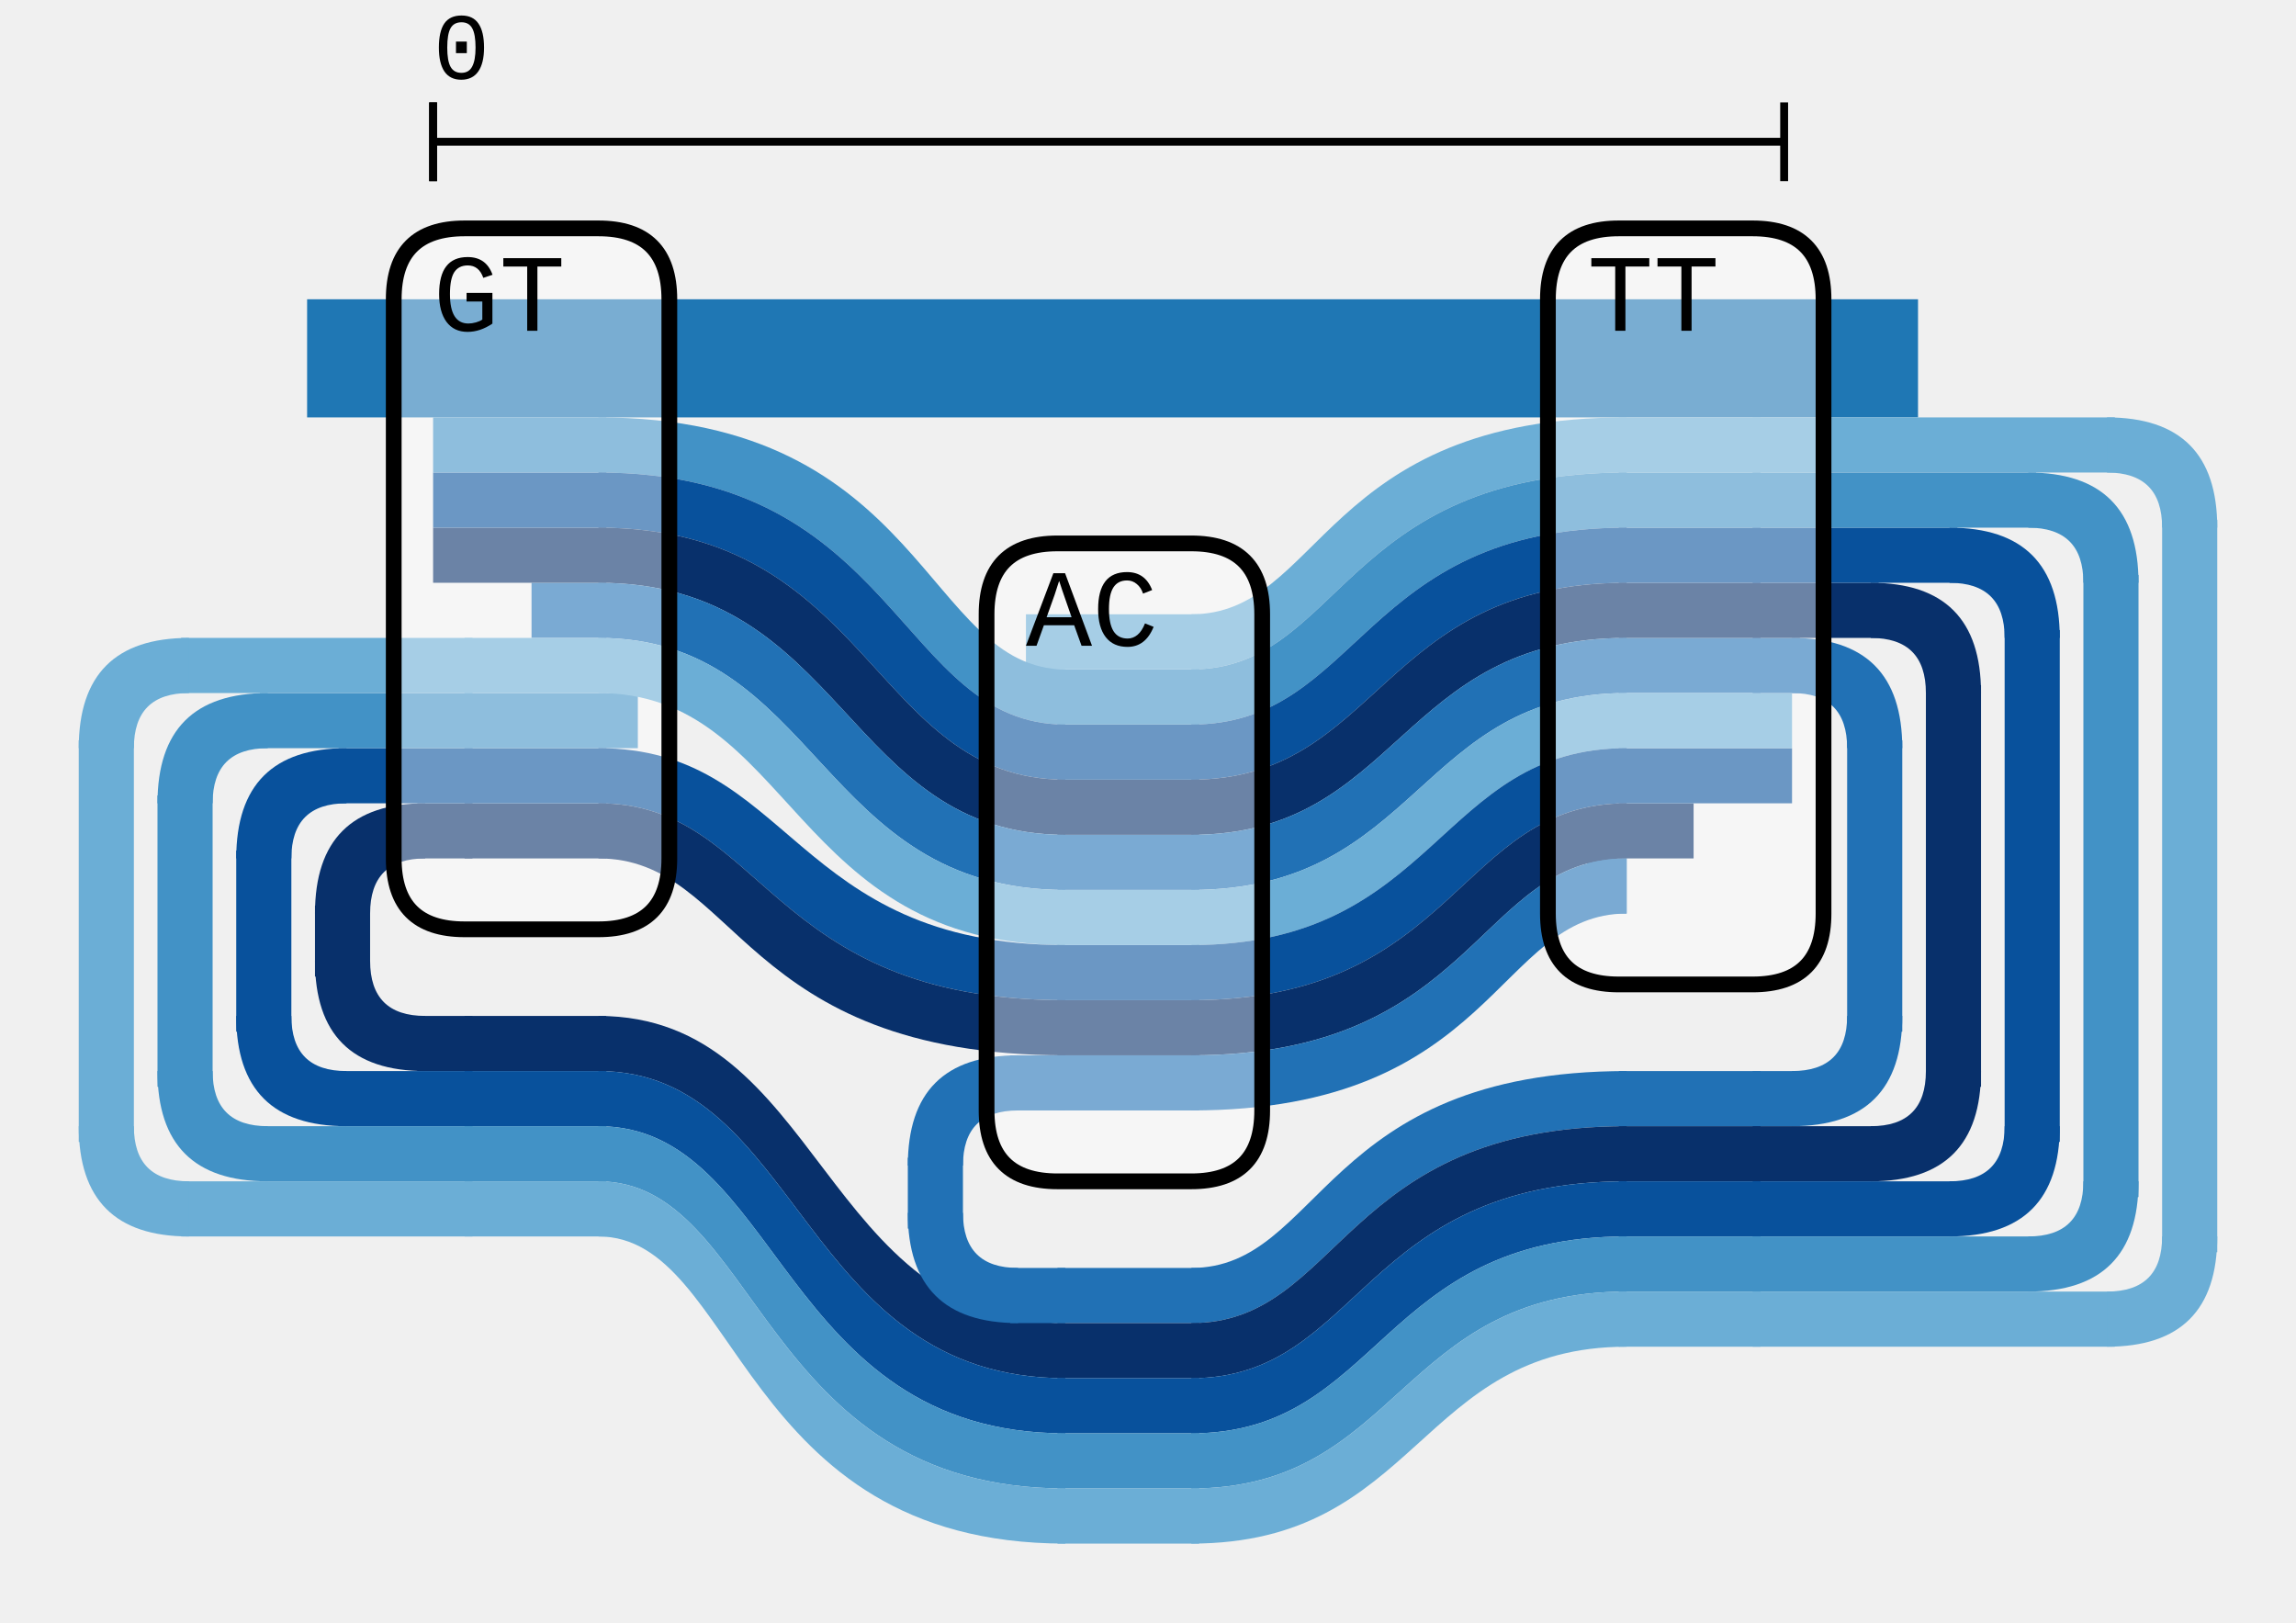
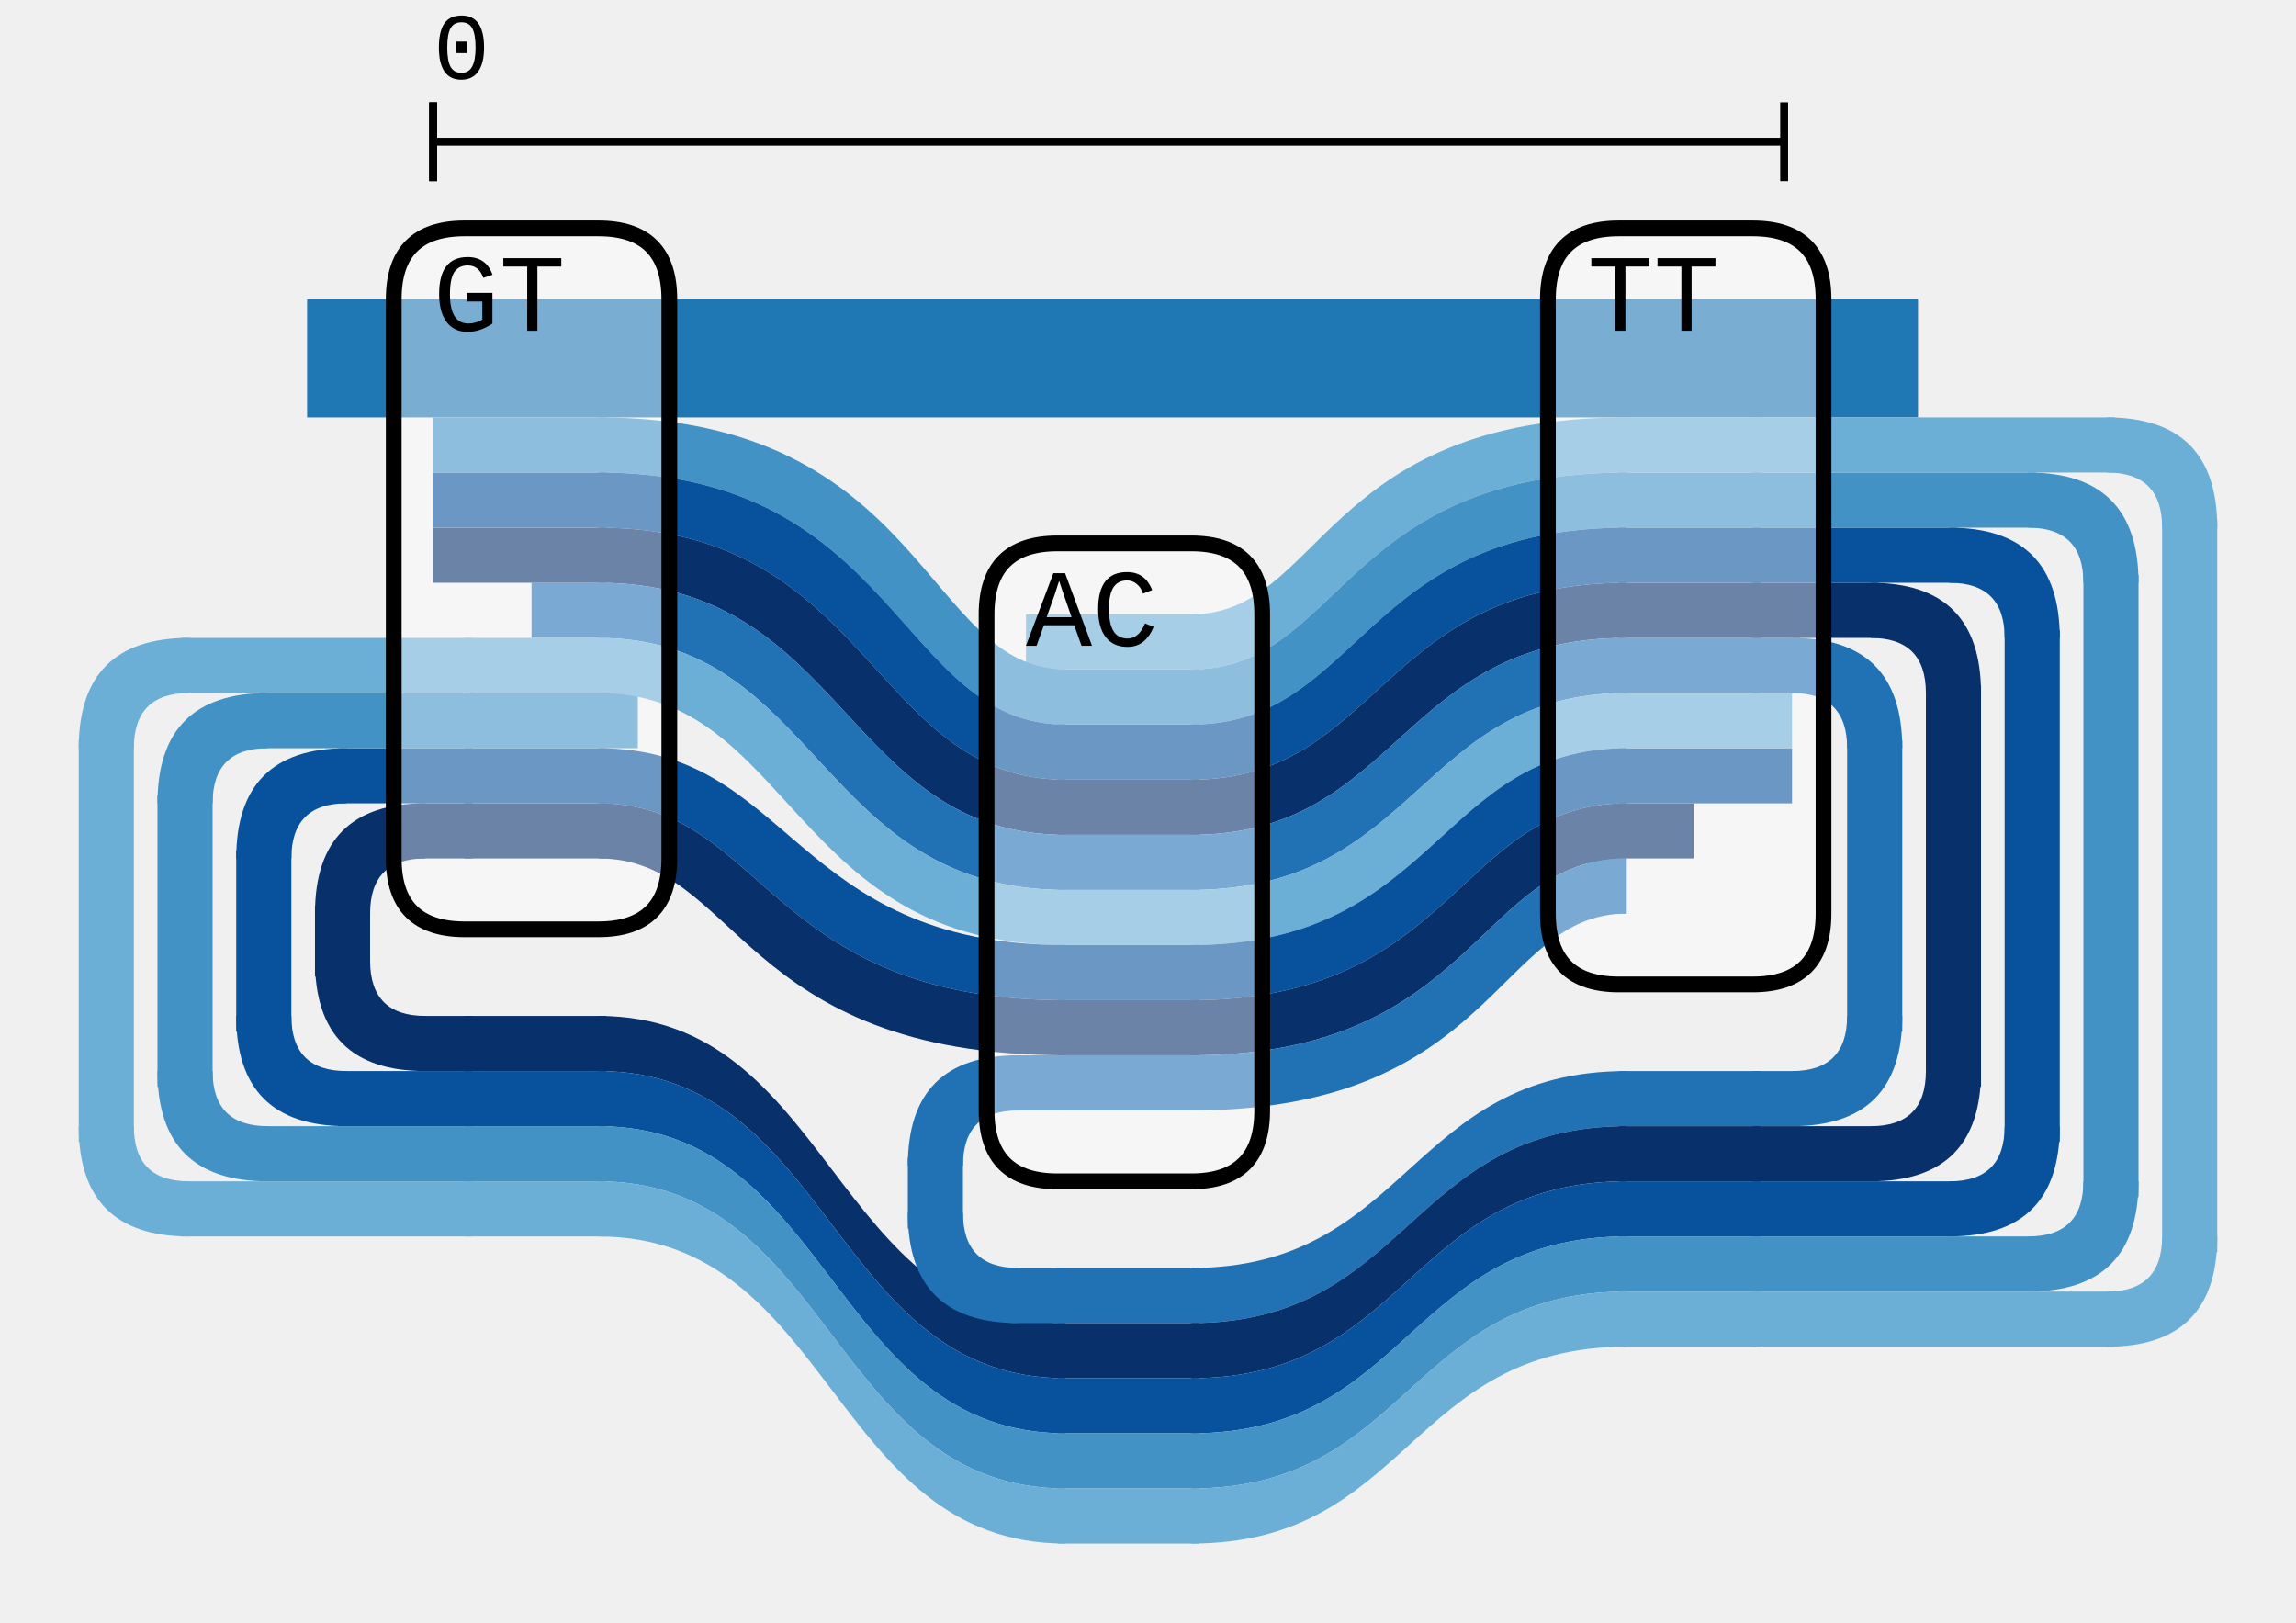
<svg xmlns="http://www.w3.org/2000/svg" id="tubemap" viewBox="-9 -18 291.571 206">
  <g>
    <defs>
      <pattern id="patternA" width="7" height="7" patternUnits="userSpaceOnUse" patternTransform="rotate(45)">
        <rect x="0" y="0" width="7" height="7" fill="#FFFFFF" />
        <rect x="0" y="0" width="3" height="3" fill="#505050" />
        <rect x="4" y="0" width="3" height="3" fill="#505050" />
        <rect x="0" y="4" width="3" height="3" fill="#505050" />
        <rect x="4" y="4" width="3" height="3" fill="#505050" />
      </pattern>
    </defs>
    <g class="track">
      <rect x="30" y="20" width="204.571" height="15" style="fill: rgb(31, 119, 180); fill-opacity: 1;" trackID="0" trackName="GRCh38.chr14" class="track0" color="#1f77b4" />
      <rect x="58.5" y="56" width="9.5" height="7" style="fill: rgb(33, 113, 181); fill-opacity: 1;" trackID="2" trackName="Read1" class="track2" color="#2171b5" />
      <rect x="125.286" y="88" width="18" height="7" style="fill: rgb(33, 113, 181); fill-opacity: 1;" trackID="2" trackName="Read1" class="track2" color="#2171b5" />
      <rect x="196.571" y="63" width="18" height="7" style="fill: rgb(33, 113, 181); fill-opacity: 1;" trackID="2" trackName="Read1" class="track2" color="#2171b5" />
      <rect x="196.571" y="118" width="18" height="7" style="fill: rgb(33, 113, 181); fill-opacity: 1;" trackID="2" trackName="Read1" class="track2" color="#2171b5" />
      <rect x="125.286" y="143" width="18" height="7" style="fill: rgb(33, 113, 181); fill-opacity: 1;" trackID="2" trackName="Read1" class="track2" color="#2171b5" />
      <rect x="125.286" y="116" width="18" height="7" style="fill: rgb(33, 113, 181); fill-opacity: 1;" trackID="2" trackName="Read1" class="track2" color="#2171b5" />
      <rect x="192.571" y="91" width="5" height="7" style="fill: rgb(33, 113, 181); fill-opacity: 1;" trackID="2" trackName="Read1" class="track2" color="#2171b5" />
      <rect x="46" y="49" width="22" height="7" style="fill: rgb(8, 48, 107); fill-opacity: 1;" trackID="4" trackName="Read3" class="track4" color="#08306b" />
      <rect x="125.286" y="81" width="18" height="7" style="fill: rgb(8, 48, 107); fill-opacity: 1;" trackID="4" trackName="Read3" class="track4" color="#08306b" />
      <rect x="196.571" y="56" width="18" height="7" style="fill: rgb(8, 48, 107); fill-opacity: 1;" trackID="4" trackName="Read3" class="track4" color="#08306b" />
      <rect x="196.571" y="125" width="18" height="7" style="fill: rgb(8, 48, 107); fill-opacity: 1;" trackID="4" trackName="Read3" class="track4" color="#08306b" />
      <rect x="125.286" y="150" width="18" height="7" style="fill: rgb(8, 48, 107); fill-opacity: 1;" trackID="4" trackName="Read3" class="track4" color="#08306b" />
      <rect x="50" y="111" width="18" height="7" style="fill: rgb(8, 48, 107); fill-opacity: 1;" trackID="4" trackName="Read3" class="track4" color="#08306b" />
      <rect x="50" y="84" width="18" height="7" style="fill: rgb(8, 48, 107); fill-opacity: 1;" trackID="4" trackName="Read3" class="track4" color="#08306b" />
      <rect x="125.286" y="109" width="18" height="7" style="fill: rgb(8, 48, 107); fill-opacity: 1;" trackID="4" trackName="Read3" class="track4" color="#08306b" />
      <rect x="196.571" y="84" width="9.5" height="7" style="fill: rgb(8, 48, 107); fill-opacity: 1;" trackID="4" trackName="Read3" class="track4" color="#08306b" />
      <rect x="46" y="42" width="22" height="7" style="fill: rgb(8, 81, 156); fill-opacity: 1;" trackID="3" trackName="Read2" class="track3" color="#08519c" />
      <rect x="125.286" y="74" width="18" height="7" style="fill: rgb(8, 81, 156); fill-opacity: 1;" trackID="3" trackName="Read2" class="track3" color="#08519c" />
      <rect x="196.571" y="49" width="18" height="7" style="fill: rgb(8, 81, 156); fill-opacity: 1;" trackID="3" trackName="Read2" class="track3" color="#08519c" />
      <rect x="196.571" y="132" width="18" height="7" style="fill: rgb(8, 81, 156); fill-opacity: 1;" trackID="3" trackName="Read2" class="track3" color="#08519c" />
      <rect x="125.286" y="157" width="18" height="7" style="fill: rgb(8, 81, 156); fill-opacity: 1;" trackID="3" trackName="Read2" class="track3" color="#08519c" />
      <rect x="50" y="118" width="18" height="7" style="fill: rgb(8, 81, 156); fill-opacity: 1;" trackID="3" trackName="Read2" class="track3" color="#08519c" />
      <rect x="50" y="77" width="18" height="7" style="fill: rgb(8, 81, 156); fill-opacity: 1;" trackID="3" trackName="Read2" class="track3" color="#08519c" />
      <rect x="125.286" y="102" width="18" height="7" style="fill: rgb(8, 81, 156); fill-opacity: 1;" trackID="3" trackName="Read2" class="track3" color="#08519c" />
      <rect x="196.571" y="77" width="22" height="7" style="fill: rgb(8, 81, 156); fill-opacity: 1;" trackID="3" trackName="Read2" class="track3" color="#08519c" />
      <rect x="46" y="35" width="22" height="7" style="fill: rgb(66, 146, 198); fill-opacity: 1;" trackID="1" trackName="Read0" class="track1" color="#4292c6" />
      <rect x="125.286" y="67" width="18" height="7" style="fill: rgb(66, 146, 198); fill-opacity: 1;" trackID="1" trackName="Read0" class="track1" color="#4292c6" />
      <rect x="196.571" y="42" width="18" height="7" style="fill: rgb(66, 146, 198); fill-opacity: 1;" trackID="1" trackName="Read0" class="track1" color="#4292c6" />
      <rect x="196.571" y="139" width="18" height="7" style="fill: rgb(66, 146, 198); fill-opacity: 1;" trackID="1" trackName="Read0" class="track1" color="#4292c6" />
      <rect x="125.286" y="164" width="18" height="7" style="fill: rgb(66, 146, 198); fill-opacity: 1;" trackID="1" trackName="Read0" class="track1" color="#4292c6" />
      <rect x="50" y="125" width="18" height="7" style="fill: rgb(66, 146, 198); fill-opacity: 1;" trackID="1" trackName="Read0" class="track1" color="#4292c6" />
      <rect x="50" y="70" width="22" height="7" style="fill: rgb(66, 146, 198); fill-opacity: 1;" trackID="1" trackName="Read0" class="track1" color="#4292c6" />
      <rect x="121.286" y="60" width="22" height="7" style="fill: rgb(107, 174, 214); fill-opacity: 1;" trackID="5" trackName="Read4" class="track5" color="#6baed6" />
      <rect x="196.571" y="35" width="18" height="7" style="fill: rgb(107, 174, 214); fill-opacity: 1;" trackID="5" trackName="Read4" class="track5" color="#6baed6" />
      <rect x="196.571" y="146" width="18" height="7" style="fill: rgb(107, 174, 214); fill-opacity: 1;" trackID="5" trackName="Read4" class="track5" color="#6baed6" />
      <rect x="125.286" y="171" width="18" height="7" style="fill: rgb(107, 174, 214); fill-opacity: 1;" trackID="5" trackName="Read4" class="track5" color="#6baed6" />
      <rect x="50" y="132" width="18" height="7" style="fill: rgb(107, 174, 214); fill-opacity: 1;" trackID="5" trackName="Read4" class="track5" color="#6baed6" />
      <rect x="50" y="63" width="18" height="7" style="fill: rgb(107, 174, 214); fill-opacity: 1;" trackID="5" trackName="Read4" class="track5" color="#6baed6" />
      <rect x="125.286" y="95" width="18" height="7" style="fill: rgb(107, 174, 214); fill-opacity: 1;" trackID="5" trackName="Read4" class="track5" color="#6baed6" />
      <rect x="196.571" y="70" width="22" height="7" style="fill: rgb(107, 174, 214); fill-opacity: 1;" trackID="5" trackName="Read4" class="track5" color="#6baed6" />
+       <path d="M 126.286 150 C 96.643 150 96.643 111 67 111 V 118 C 96.643 118 96.643 157 126.286 157 Z" style="fill: rgb(8, 48, 107); fill-opacity: 1;" trackID="4" trackName="Read3" class="track4" color="#08306b" />
+       <path d="M 126.286 157 C 96.643 157 96.643 118 67 118 V 125 C 96.643 125 96.643 164 126.286 164 Z" style="fill: rgb(8, 81, 156); fill-opacity: 1;" trackID="3" trackName="Read2" class="track3" color="#08519c" />
+       <path d="M 126.286 164 C 96.643 164 96.643 125 67 125 V 132 C 96.643 132 96.643 171 126.286 171 Z" style="fill: rgb(66, 146, 198); fill-opacity: 1;" trackID="1" trackName="Read0" class="track1" color="#4292c6" />
+       <path d="M 126.286 171 C 96.643 171 96.643 132 67 132 V 139 C 96.643 139 96.643 178 126.286 178 Z" style="fill: rgb(107, 174, 214); fill-opacity: 1;" trackID="5" trackName="Read4" class="track5" color="#6baed6" />
+       <path d="M 197.571 118 C 169.929 118 169.929 143 142.286 143 V 150 C 169.929 150 169.929 125 197.571 125 Z" style="fill: rgb(33, 113, 181); fill-opacity: 1;" trackID="2" trackName="Read1" class="track2" color="#2171b5" />
+       <path d="M 197.571 125 C 169.929 125 169.929 150 142.286 150 V 157 C 169.929 157 169.929 132 197.571 132 Z" style="fill: rgb(8, 48, 107); fill-opacity: 1;" trackID="4" trackName="Read3" class="track4" color="#08306b" />
+       <path d="M 197.571 132 C 169.929 132 169.929 157 142.286 157 V 164 C 169.929 164 169.929 139 197.571 139 Z" style="fill: rgb(8, 81, 156); fill-opacity: 1;" trackID="3" trackName="Read2" class="track3" color="#08519c" />
+       <path d="M 197.571 139 C 169.929 139 169.929 164 142.286 164 V 171 C 169.929 171 169.929 146 197.571 146 Z" style="fill: rgb(66, 146, 198); fill-opacity: 1;" trackID="1" trackName="Read0" class="track1" color="#4292c6" />
+       <path d="M 197.571 146 C 169.929 146 169.929 171 142.286 171 V 178 C 169.929 178 169.929 153 197.571 153 Z" style="fill: rgb(107, 174, 214); fill-opacity: 1;" trackID="5" trackName="Read4" class="track5" color="#6baed6" />
      <path d="M 142.286 60 C 158.871 60 158.871 35 197.571 35 V 42 C 161.329 42 161.329 67 142.286 67 Z" style="fill: rgb(107, 174, 214); fill-opacity: 1;" trackID="5" trackName="Read4" class="track5" color="#6baed6" />
      <path d="M 142.286 67 C 161.329 67 161.329 42 197.571 42 V 49 C 163.786 49 163.786 74 142.286 74 Z" style="fill: rgb(66, 146, 198); fill-opacity: 1;" trackID="1" trackName="Read0" class="track1" color="#4292c6" />
      <path d="M 142.286 74 C 163.786 74 163.786 49 197.571 49 V 56 C 166.243 56 166.243 81 142.286 81 Z" style="fill: rgb(8, 81, 156); fill-opacity: 1;" trackID="3" trackName="Read2" class="track3" color="#08519c" />
      <path d="M 142.286 81 C 166.243 81 166.243 56 197.571 56 V 63 C 168.7 63 168.7 88 142.286 88 Z" style="fill: rgb(8, 48, 107); fill-opacity: 1;" trackID="4" trackName="Read3" class="track4" color="#08306b" />
      <path d="M 142.286 88 C 168.7 88 168.7 63 197.571 63 V 70 C 171.157 70 171.157 95 142.286 95 Z" style="fill: rgb(33, 113, 181); fill-opacity: 1;" trackID="2" trackName="Read1" class="track2" color="#2171b5" />
      <path d="M 142.286 95 C 171.157 95 171.157 70 197.571 70 V 77 C 173.614 77 173.614 102 142.286 102 Z" style="fill: rgb(107, 174, 214); fill-opacity: 1;" trackID="5" trackName="Read4" class="track5" color="#6baed6" />
      <path d="M 142.286 102 C 173.614 102 173.614 77 197.571 77 V 84 C 176.071 84 176.071 109 142.286 109 Z" style="fill: rgb(8, 81, 156); fill-opacity: 1;" trackID="3" trackName="Read2" class="track3" color="#08519c" />
      <path d="M 142.286 109 C 176.071 109 176.071 84 197.571 84 V 91 C 178.529 91 178.529 116 142.286 116 Z" style="fill: rgb(8, 48, 107); fill-opacity: 1;" trackID="4" trackName="Read3" class="track4" color="#08306b" />
      <path d="M 142.286 116 C 178.529 116 178.529 91 197.571 91 V 98 C 180.986 98 180.986 123 142.286 123 Z" style="fill: rgb(33, 113, 181); fill-opacity: 1;" trackID="2" trackName="Read1" class="track2" color="#2171b5" />
      <path d="M 67 35 C 108.5 35 108.5 67 126.286 67 V 74 C 105.112 74 105.112 42 67 42 Z" style="fill: rgb(66, 146, 198); fill-opacity: 1;" trackID="1" trackName="Read0" class="track1" color="#4292c6" />
      <path d="M 67 42 C 105.112 42 105.112 74 126.286 74 V 81 C 101.724 81 101.724 49 67 49 Z" style="fill: rgb(8, 81, 156); fill-opacity: 1;" trackID="3" trackName="Read2" class="track3" color="#08519c" />
      <path d="M 67 49 C 101.724 49 101.724 81 126.286 81 V 88 C 98.337 88 98.337 56 67 56 Z" style="fill: rgb(8, 48, 107); fill-opacity: 1;" trackID="4" trackName="Read3" class="track4" color="#08306b" />
      <path d="M 67 56 C 98.337 56 98.337 88 126.286 88 V 95 C 94.949 95 94.949 63 67 63 Z" style="fill: rgb(33, 113, 181); fill-opacity: 1;" trackID="2" trackName="Read1" class="track2" color="#2171b5" />
      <path d="M 67 63 C 94.949 63 94.949 95 126.286 95 V 102 C 91.561 102 91.561 70 67 70 Z" style="fill: rgb(107, 174, 214); fill-opacity: 1;" trackID="5" trackName="Read4" class="track5" color="#6baed6" />
      <path d="M 67 77 C 91.561 77 91.561 102 126.286 102 V 109 C 88.173 109 88.173 84 67 84 Z" style="fill: rgb(8, 81, 156); fill-opacity: 1;" trackID="3" trackName="Read2" class="track3" color="#08519c" />
      <path d="M 67 84 C 88.173 84 88.173 109 126.286 109 V 116 C 84.786 116 84.786 91 67 91 Z" style="fill: rgb(8, 48, 107); fill-opacity: 1;" trackID="4" trackName="Read3" class="track4" color="#08306b" />
-       <path d="M 197.571 118 C 158.871 118 158.871 143 142.286 143 V 150 C 161.329 150 161.329 125 197.571 125 Z" style="fill: rgb(33, 113, 181); fill-opacity: 1;" trackID="2" trackName="Read1" class="track2" color="#2171b5" />
-       <path d="M 197.571 125 C 161.329 125 161.329 150 142.286 150 V 157 C 163.786 157 163.786 132 197.571 132 Z" style="fill: rgb(8, 48, 107); fill-opacity: 1;" trackID="4" trackName="Read3" class="track4" color="#08306b" />
-       <path d="M 197.571 132 C 163.786 132 163.786 157 142.286 157 V 164 C 166.243 164 166.243 139 197.571 139 Z" style="fill: rgb(8, 81, 156); fill-opacity: 1;" trackID="3" trackName="Read2" class="track3" color="#08519c" />
-       <path d="M 197.571 139 C 166.243 139 166.243 164 142.286 164 V 171 C 168.7 171 168.7 146 197.571 146 Z" style="fill: rgb(66, 146, 198); fill-opacity: 1;" trackID="1" trackName="Read0" class="track1" color="#4292c6" />
-       <path d="M 197.571 146 C 168.7 146 168.7 171 142.286 171 V 178 C 171.157 178 171.157 153 197.571 153 Z" style="fill: rgb(107, 174, 214); fill-opacity: 1;" trackID="5" trackName="Read4" class="track5" color="#6baed6" />
-       <path d="M 126.286 150 C 95.325 150 95.325 111 67 111 V 118 C 92.69 118 92.69 157 126.286 157 Z" style="fill: rgb(8, 48, 107); fill-opacity: 1;" trackID="4" trackName="Read3" class="track4" color="#08306b" />
-       <path d="M 126.286 157 C 92.69 157 92.69 118 67 118 V 125 C 90.056 125 90.056 164 126.286 164 Z" style="fill: rgb(8, 81, 156); fill-opacity: 1;" trackID="3" trackName="Read2" class="track3" color="#08519c" />
-       <path d="M 126.286 164 C 90.056 164 90.056 125 67 125 V 132 C 87.421 132 87.421 171 126.286 171 Z" style="fill: rgb(66, 146, 198); fill-opacity: 1;" trackID="1" trackName="Read0" class="track1" color="#4292c6" />
-       <path d="M 126.286 171 C 87.421 171 87.421 132 67 132 V 139 C 84.786 139 84.786 178 126.286 178 Z" style="fill: rgb(107, 174, 214); fill-opacity: 1;" trackID="5" trackName="Read4" class="track5" color="#6baed6" />
      <rect x="213.571" y="63" width="6" height="7" style="fill: rgb(33, 113, 181);" trackID="2" trackName="Read1" class="track2" color="#2171b5" />
      <rect x="225.571" y="76" width="7" height="37" style="fill: rgb(33, 113, 181);" trackID="2" trackName="Read1" class="track2" color="#2171b5" />
      <rect x="213.571" y="118" width="6" height="7" style="fill: rgb(33, 113, 181);" trackID="2" trackName="Read1" class="track2" color="#2171b5" />
      <rect x="119.286" y="143" width="7" height="7" style="fill: rgb(33, 113, 181);" trackID="2" trackName="Read1" class="track2" color="#2171b5" />
      <rect x="106.286" y="129" width="7" height="9" style="fill: rgb(33, 113, 181);" trackID="2" trackName="Read1" class="track2" color="#2171b5" />
      <rect x="119.286" y="116" width="7" height="7" style="fill: rgb(33, 113, 181);" trackID="2" trackName="Read1" class="track2" color="#2171b5" />
      <path d="M 218.571 118 Q 225.571 118 225.571 111 H 232.571 Q 232.571 125 218.571 125 Z " style="fill: rgb(33, 113, 181);" trackID="2" class="track2" color="#2171b5" />
      <path d="M 218.571 63 Q 232.571 63 232.571 77 H 225.571 Q 225.571 70 218.571 70 Z " style="fill: rgb(33, 113, 181);" trackID="2" class="track2" color="#2171b5" />
      <path d="M 120.286 143 Q 113.286 143 113.286 136 H 106.286 Q 106.286 150 120.286 150 Z " style="fill: rgb(33, 113, 181);" trackID="2" class="track2" color="#2171b5" />
      <path d="M 120.286 116 Q 106.286 116 106.286 130 H 113.286 Q 113.286 123 120.286 123 Z " style="fill: rgb(33, 113, 181);" trackID="2" class="track2" color="#2171b5" />
      <rect x="213.571" y="56" width="16" height="7" style="fill: rgb(8, 48, 107);" trackID="4" trackName="Read3" class="track4" color="#08306b" />
      <rect x="235.571" y="69" width="7" height="51" style="fill: rgb(8, 48, 107);" trackID="4" trackName="Read3" class="track4" color="#08306b" />
      <rect x="213.571" y="125" width="16" height="7" style="fill: rgb(8, 48, 107);" trackID="4" trackName="Read3" class="track4" color="#08306b" />
      <rect x="44" y="111" width="7" height="7" style="fill: rgb(8, 48, 107);" trackID="4" trackName="Read3" class="track4" color="#08306b" />
      <rect x="31" y="97" width="7" height="9" style="fill: rgb(8, 48, 107);" trackID="4" trackName="Read3" class="track4" color="#08306b" />
      <rect x="44" y="84" width="7" height="7" style="fill: rgb(8, 48, 107);" trackID="4" trackName="Read3" class="track4" color="#08306b" />
      <path d="M 228.571 125 Q 235.571 125 235.571 118 H 242.571 Q 242.571 132 228.571 132 Z " style="fill: rgb(8, 48, 107);" trackID="4" class="track4" color="#08306b" />
      <path d="M 228.571 56 Q 242.571 56 242.571 70 H 235.571 Q 235.571 63 228.571 63 Z " style="fill: rgb(8, 48, 107);" trackID="4" class="track4" color="#08306b" />
      <path d="M 45 111 Q 38 111 38 104 H 31 Q 31 118 45 118 Z " style="fill: rgb(8, 48, 107);" trackID="4" class="track4" color="#08306b" />
      <path d="M 45 84 Q 31 84 31 98 H 38 Q 38 91 45 91 Z " style="fill: rgb(8, 48, 107);" trackID="4" class="track4" color="#08306b" />
      <rect x="213.571" y="49" width="26" height="7" style="fill: rgb(8, 81, 156);" trackID="3" trackName="Read2" class="track3" color="#08519c" />
      <rect x="245.571" y="62" width="7" height="65" style="fill: rgb(8, 81, 156);" trackID="3" trackName="Read2" class="track3" color="#08519c" />
      <rect x="213.571" y="132" width="26" height="7" style="fill: rgb(8, 81, 156);" trackID="3" trackName="Read2" class="track3" color="#08519c" />
      <rect x="34" y="118" width="17" height="7" style="fill: rgb(8, 81, 156);" trackID="3" trackName="Read2" class="track3" color="#08519c" />
      <rect x="21" y="90" width="7" height="23" style="fill: rgb(8, 81, 156);" trackID="3" trackName="Read2" class="track3" color="#08519c" />
      <rect x="34" y="77" width="17" height="7" style="fill: rgb(8, 81, 156);" trackID="3" trackName="Read2" class="track3" color="#08519c" />
      <path d="M 238.571 132 Q 245.571 132 245.571 125 H 252.571 Q 252.571 139 238.571 139 Z " style="fill: rgb(8, 81, 156);" trackID="3" class="track3" color="#08519c" />
      <path d="M 238.571 49 Q 252.571 49 252.571 63 H 245.571 Q 245.571 56 238.571 56 Z " style="fill: rgb(8, 81, 156);" trackID="3" class="track3" color="#08519c" />
      <path d="M 35 118 Q 28 118 28 111 H 21 Q 21 125 35 125 Z " style="fill: rgb(8, 81, 156);" trackID="3" class="track3" color="#08519c" />
      <path d="M 35 77 Q 21 77 21 91 H 28 Q 28 84 35 84 Z " style="fill: rgb(8, 81, 156);" trackID="3" class="track3" color="#08519c" />
      <rect x="213.571" y="42" width="36" height="7" style="fill: rgb(66, 146, 198);" trackID="1" trackName="Read0" class="track1" color="#4292c6" />
      <rect x="255.571" y="55" width="7" height="79" style="fill: rgb(66, 146, 198);" trackID="1" trackName="Read0" class="track1" color="#4292c6" />
      <rect x="213.571" y="139" width="36" height="7" style="fill: rgb(66, 146, 198);" trackID="1" trackName="Read0" class="track1" color="#4292c6" />
      <rect x="24" y="125" width="27" height="7" style="fill: rgb(66, 146, 198);" trackID="1" trackName="Read0" class="track1" color="#4292c6" />
      <rect x="11" y="83" width="7" height="37" style="fill: rgb(66, 146, 198);" trackID="1" trackName="Read0" class="track1" color="#4292c6" />
      <rect x="24" y="70" width="27" height="7" style="fill: rgb(66, 146, 198);" trackID="1" trackName="Read0" class="track1" color="#4292c6" />
      <path d="M 248.571 139 Q 255.571 139 255.571 132 H 262.571 Q 262.571 146 248.571 146 Z " style="fill: rgb(66, 146, 198);" trackID="1" class="track1" color="#4292c6" />
      <path d="M 248.571 42 Q 262.571 42 262.571 56 H 255.571 Q 255.571 49 248.571 49 Z " style="fill: rgb(66, 146, 198);" trackID="1" class="track1" color="#4292c6" />
      <path d="M 25 125 Q 18 125 18 118 H 11 Q 11 132 25 132 Z " style="fill: rgb(66, 146, 198);" trackID="1" class="track1" color="#4292c6" />
      <path d="M 25 70 Q 11 70 11 84 H 18 Q 18 77 25 77 Z " style="fill: rgb(66, 146, 198);" trackID="1" class="track1" color="#4292c6" />
      <rect x="213.571" y="35" width="46" height="7" style="fill: rgb(107, 174, 214);" trackID="5" trackName="Read4" class="track5" color="#6baed6" />
      <rect x="265.571" y="48" width="7" height="93" style="fill: rgb(107, 174, 214);" trackID="5" trackName="Read4" class="track5" color="#6baed6" />
      <rect x="213.571" y="146" width="46" height="7" style="fill: rgb(107, 174, 214);" trackID="5" trackName="Read4" class="track5" color="#6baed6" />
      <rect x="14" y="132" width="37" height="7" style="fill: rgb(107, 174, 214);" trackID="5" trackName="Read4" class="track5" color="#6baed6" />
      <rect x="1" y="76" width="7" height="51" style="fill: rgb(107, 174, 214);" trackID="5" trackName="Read4" class="track5" color="#6baed6" />
      <rect x="14" y="63" width="37" height="7" style="fill: rgb(107, 174, 214);" trackID="5" trackName="Read4" class="track5" color="#6baed6" />
      <path d="M 258.571 146 Q 265.571 146 265.571 139 H 272.571 Q 272.571 153 258.571 153 Z " style="fill: rgb(107, 174, 214);" trackID="5" class="track5" color="#6baed6" />
      <path d="M 258.571 35 Q 272.571 35 272.571 49 H 265.571 Q 265.571 42 258.571 42 Z " style="fill: rgb(107, 174, 214);" trackID="5" class="track5" color="#6baed6" />
      <path d="M 15 132 Q 8 132 8 125 H 1 Q 1 139 15 139 Z " style="fill: rgb(107, 174, 214);" trackID="5" class="track5" color="#6baed6" />
      <path d="M 15 63 Q 1 63 1 77 H 8 Q 8 70 15 70 Z " style="fill: rgb(107, 174, 214);" trackID="5" class="track5" color="#6baed6" />
    </g>
    <g class="node">
      <path id="60080785" d="M 116.286 60 Q 116.286 51 125.286 51 L 142.286 51 Q 151.286 51 151.286 60 L 151.286 123 Q 151.286 132 142.286 132 L 125.286 132 Q 116.286 132 116.286 123 L 116.286 60" style="fill: rgb(255, 255, 255); fill-opacity: 0.4; stroke: rgb(0, 0, 0); stroke-width: 2px;" />
      <path id="60080783" d="M 187.571 20 Q 187.571 11 196.571 11 L 213.571 11 Q 222.571 11 222.571 20 L 222.571 98 Q 222.571 107 213.571 107 L 196.571 107 Q 187.571 107 187.571 98 L 187.571 20" style="fill: rgb(255, 255, 255); fill-opacity: 0.4; stroke: rgb(0, 0, 0); stroke-width: 2px;" />
      <path id="60080786" d="M 41 20 Q 41 11 50 11 L 67 11 Q 76 11 76 20 L 76 91 Q 76 100 67 100 L 50 100 Q 41 100 41 91 L 41 20" style="fill: rgb(255, 255, 255); fill-opacity: 0.4; stroke: rgb(0, 0, 0); stroke-width: 2px;" />
    </g>
    <g class="sequence-labels-layer">
      <text x="121.286" y="64" font-family="&quot;Courier New&quot;, &quot;Courier&quot;, &quot;Lucida Console&quot;, monospace" font-size="14px" fill="black" style="pointer-events: none;">AC</text>
      <text x="192.571" y="24" font-family="&quot;Courier New&quot;, &quot;Courier&quot;, &quot;Lucida Console&quot;, monospace" font-size="14px" fill="black" style="pointer-events: none;">TT</text>
      <text x="46" y="24" font-family="&quot;Courier New&quot;, &quot;Courier&quot;, &quot;Lucida Console&quot;, monospace" font-size="14px" fill="black" style="pointer-events: none;">GT</text>
    </g>
    <line x1="46" y1="0" x2="217.571" y2="0" stroke-width="1" stroke="black" />
    <line x1="46" y1="-5" x2="46" y2="5" stroke-width="1" stroke="black" />
    <line x1="217.571" y1="-5" x2="217.571" y2="5" stroke-width="1" stroke="black" />
    <text text-anchor="start" x="46" y="-8" font-family="&quot;Courier New&quot;, &quot;Courier&quot;, &quot;Lucida Console&quot;, monospace" font-size="12px" fill="black" style="pointer-events: none;">0</text>
    <line x1="46" y1="-5" x2="46" y2="5" stroke-width="1" stroke="black" />
    <g class="mismatches-layer" />
  </g>
</svg>
